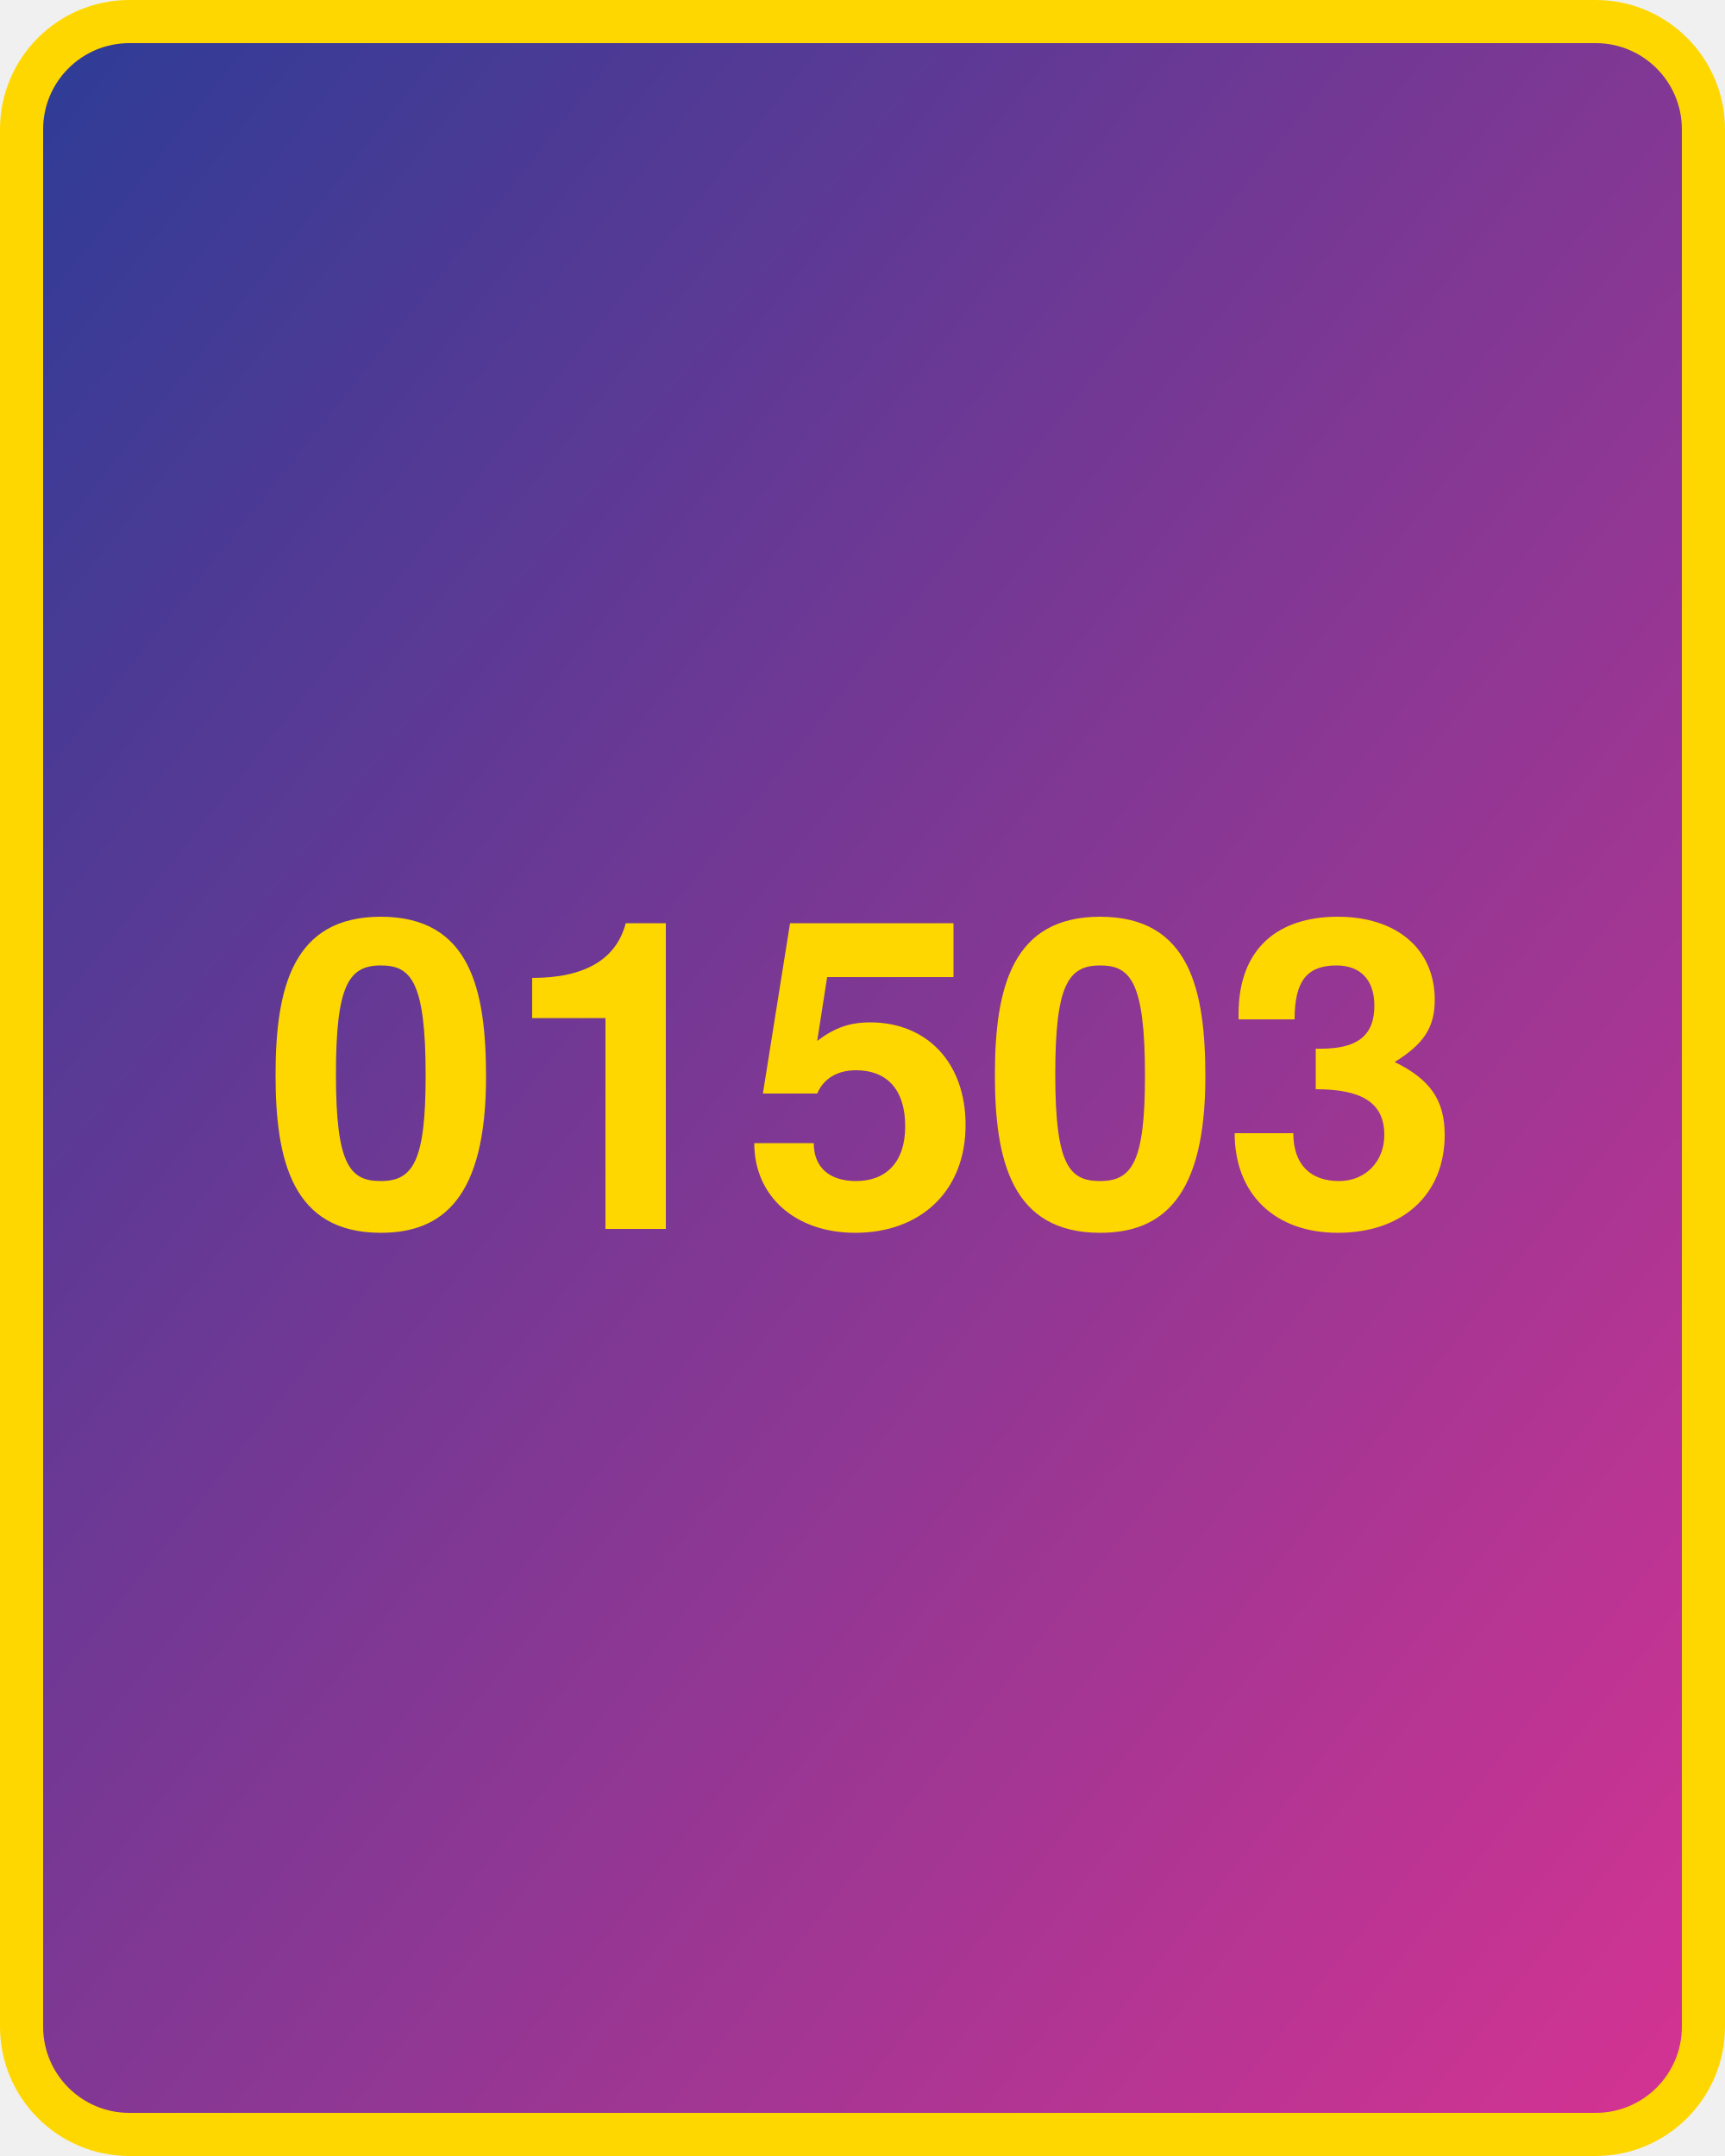
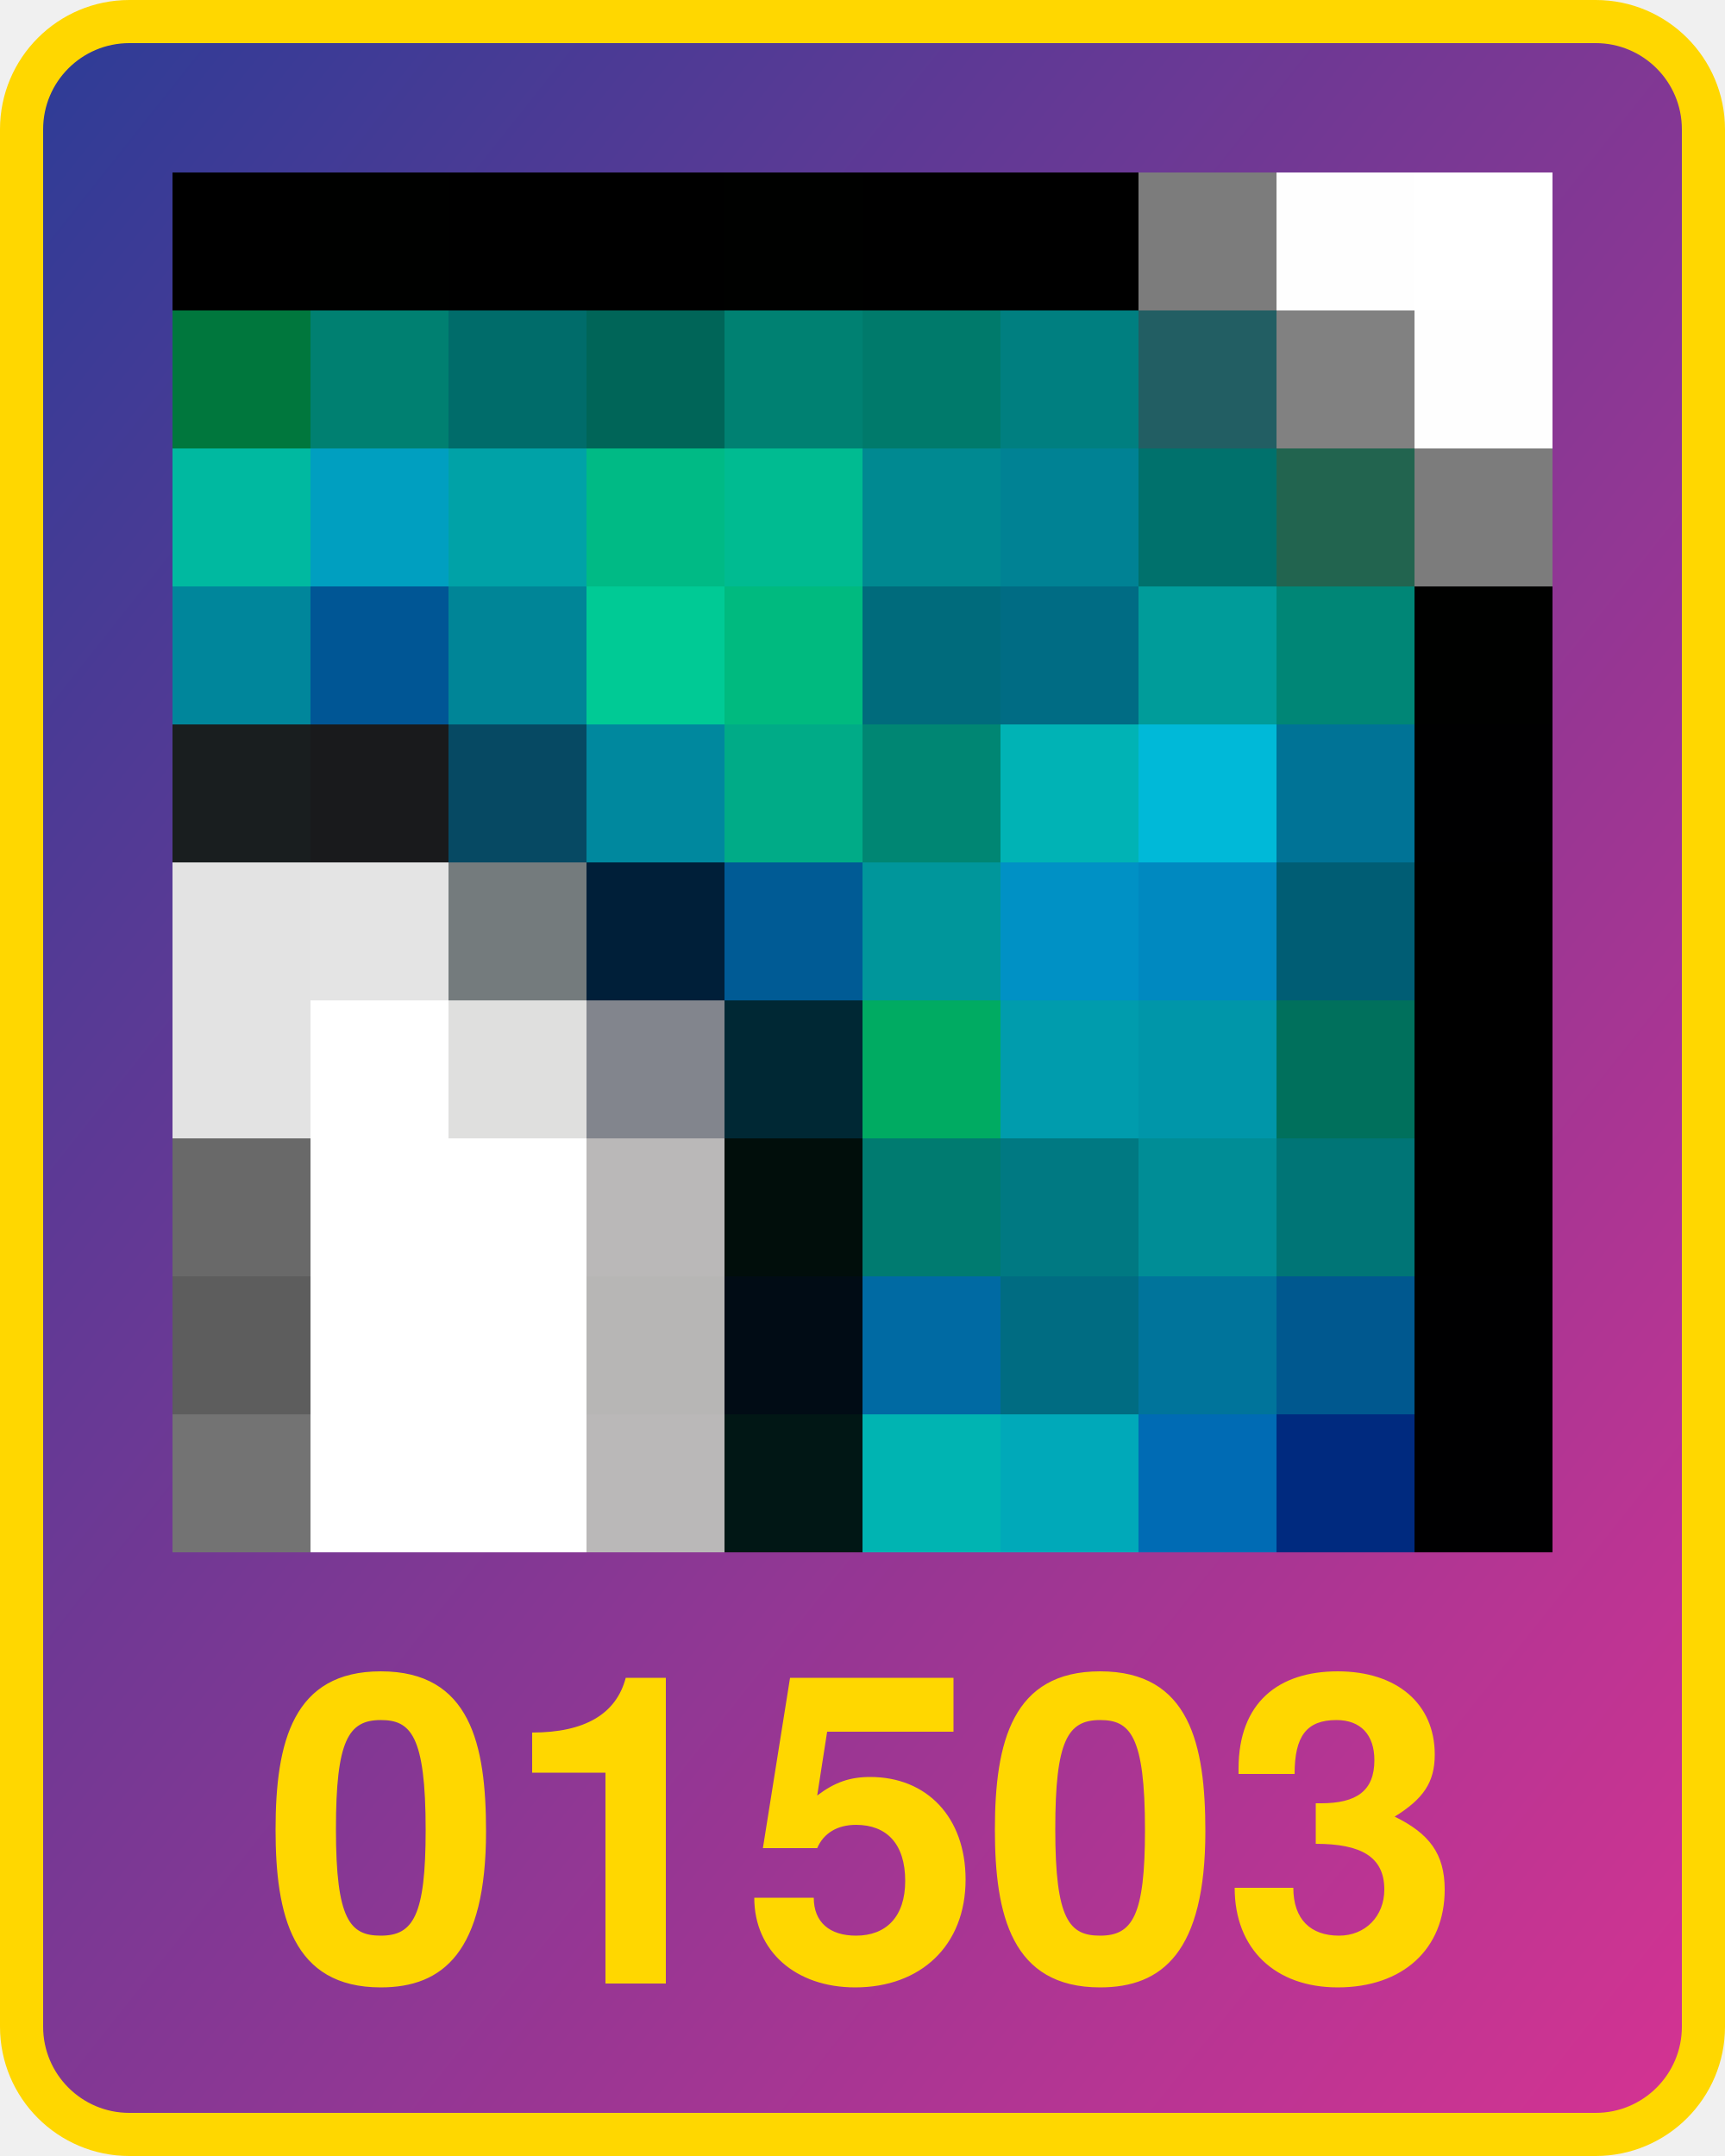
<svg xmlns="http://www.w3.org/2000/svg" width="800" height="1000" version="1.1">
  <defs>
    <linearGradient id="Gradient2" x1="0" x2="1" y1="0" y2="1">
      <stop offset="0%" stop-color="#2d3c96" />
      <stop offset="100%" stop-color="#d53392" />
    </linearGradient>
  </defs>
  <rect x="10" y="10" width="780" height="980" fill="url(#Gradient2)" rx="50" ry="50" stroke="#ffd700" stroke-width="20" />
-   <text x="400" y="570" width="780" text-anchor="middle" style="font: bold 200px 'Helvetica Neue'; fill: #ffd700">01503</text>
+   <text x="400" y="920" width="780" text-anchor="middle" style="font: bold 200px 'Helvetica Neue'; fill: #ffd700">01503</text>
+   <g transform="translate(80 80) scale(64)">
+     <rect x="0" y="0" width="1" height="1" fill="#000000" />
+     <rect x="1" y="0" width="1" height="1" fill="#000100" />
+     <rect x="2" y="0" width="1" height="1" fill="#000000" />
+     <rect x="3" y="0" width="1" height="1" fill="#000000" />
+     <rect x="4" y="0" width="1" height="1" fill="#000100" />
+     <rect x="5" y="0" width="1" height="1" fill="#000000" />
+     <rect x="6" y="0" width="1" height="1" fill="#000000" />
+     <rect x="7" y="0" width="1" height="1" fill="#7C7C7C" />
+     <rect x="8" y="0" width="1" height="1" fill="#FEFEFE" />
+     <rect x="9" y="0" width="1" height="1" fill="#FFFFFF" />
+     <rect x="0" y="1" width="1" height="1" fill="#00773D" />
+     <rect x="1" y="1" width="1" height="1" fill="#008071" />
+     <rect x="2" y="1" width="1" height="1" fill="#006C6A" />
+     <rect x="3" y="1" width="1" height="1" fill="#006558" />
+     <rect x="4" y="1" width="1" height="1" fill="#008172" />
+     <rect x="5" y="1" width="1" height="1" fill="#007A6B" />
+     <rect x="6" y="1" width="1" height="1" fill="#007F80" />
+     <rect x="7" y="1" width="1" height="1" fill="#225E63" />
+     <rect x="8" y="1" width="1" height="1" fill="#818181" />
+     <rect x="9" y="1" width="1" height="1" fill="#FEFEFE" />
+     <rect x="0" y="2" width="1" height="1" fill="#00B9A0" />
+     <rect x="1" y="2" width="1" height="1" fill="#009FC0" />
+     <rect x="2" y="2" width="1" height="1" fill="#00A2A7" />
+     <rect x="3" y="2" width="1" height="1" fill="#00BA85" />
+     <rect x="4" y="2" width="1" height="1" fill="#00BB91" />
+     <rect x="5" y="2" width="1" height="1" fill="#008991" />
+     <rect x="6" y="2" width="1" height="1" fill="#008294" />
+     <rect x="7" y="2" width="1" height="1" fill="#00716C" />
+     <rect x="8" y="2" width="1" height="1" fill="#22644F" />
+     <rect x="9" y="2" width="1" height="1" fill="#7C7C7C" />
+     <rect x="0" y="3" width="1" height="1" fill="#00869B" />
+     <rect x="1" y="3" width="1" height="1" fill="#005695" />
+     <rect x="2" y="3" width="1" height="1" fill="#008597" />
+     <rect x="3" y="3" width="1" height="1" fill="#00CA95" />
+     <rect x="4" y="3" width="1" height="1" fill="#00BA7F" />
+     <rect x="5" y="3" width="1" height="1" fill="#006B7C" />
+     <rect x="6" y="3" width="1" height="1" fill="#006C84" />
+     <rect x="7" y="3" width="1" height="1" fill="#009C9A" />
+     <rect x="8" y="3" width="1" height="1" fill="#008676" />
+     <rect x="9" y="3" width="1" height="1" fill="#000100" />
+     <rect x="0" y="4" width="1" height="1" fill="#191E1F" />
+     <rect x="1" y="4" width="1" height="1" fill="#191A1C" />
+     <rect x="2" y="4" width="1" height="1" fill="#064963" />
+     <rect x="3" y="4" width="1" height="1" fill="#00889E" />
+     <rect x="4" y="4" width="1" height="1" fill="#00AB87" />
+     <rect x="5" y="4" width="1" height="1" fill="#008673" />
+     <rect x="6" y="4" width="1" height="1" fill="#00B3B5" />
+     <rect x="7" y="4" width="1" height="1" fill="#00B9D8" />
+     <rect x="8" y="4" width="1" height="1" fill="#007396" />
+     <rect x="9" y="4" width="1" height="1" fill="#000001" />
+     <rect x="0" y="5" width="1" height="1" fill="#E3E3E3" />
+     <rect x="1" y="5" width="1" height="1" fill="#E4E4E4" />
+     <rect x="2" y="5" width="1" height="1" fill="#747B7D" />
+     <rect x="3" y="5" width="1" height="1" fill="#001F39" />
+     <rect x="4" y="5" width="1" height="1" fill="#005B95" />
+     <rect x="5" y="5" width="1" height="1" fill="#00969B" />
+     <rect x="6" y="5" width="1" height="1" fill="#0091C5" />
+     <rect x="7" y="5" width="1" height="1" fill="#0089C0" />
+     <rect x="8" y="5" width="1" height="1" fill="#005D74" />
+     <rect x="9" y="5" width="1" height="1" fill="#000000" />
+     <rect x="0" y="6" width="1" height="1" fill="#E3E3E3" />
+     <rect x="1" y="6" width="1" height="1" fill="#FFFFFF" />
+     <rect x="2" y="6" width="1" height="1" fill="#DFDFDE" />
+     <rect x="3" y="6" width="1" height="1" fill="#82858D" />
+     <rect x="4" y="6" width="1" height="1" fill="#002834" />
+     <rect x="5" y="6" width="1" height="1" fill="#00AB62" />
+     <rect x="6" y="6" width="1" height="1" fill="#009CAD" />
+     <rect x="7" y="6" width="1" height="1" fill="#0096A9" />
+     <rect x="8" y="6" width="1" height="1" fill="#00705C" />
+     <rect x="9" y="6" width="1" height="1" fill="#000000" />
+     <rect x="0" y="7" width="1" height="1" fill="#696969" />
+     <rect x="1" y="7" width="1" height="1" fill="#FFFFFF" />
+     <rect x="2" y="7" width="1" height="1" fill="#FFFFFF" />
+     <rect x="3" y="7" width="1" height="1" fill="#BAB8B8" />
+     <rect x="4" y="7" width="1" height="1" fill="#010E0B" />
+     <rect x="5" y="7" width="1" height="1" fill="#007B70" />
+     <rect x="6" y="7" width="1" height="1" fill="#007982" />
+     <rect x="7" y="7" width="1" height="1" fill="#008D96" />
+     <rect x="8" y="7" width="1" height="1" fill="#007576" />
+     <rect x="9" y="7" width="1" height="1" fill="#000000" />
+     <rect x="0" y="8" width="1" height="1" fill="#5D5D5D" />
+     <rect x="1" y="8" width="1" height="1" fill="#FFFFFF" />
+     <rect x="2" y="8" width="1" height="1" fill="#FFFFFF" />
+     <rect x="3" y="8" width="1" height="1" fill="#B7B6B5" />
+     <rect x="4" y="8" width="1" height="1" fill="#010C15" />
+     <rect x="5" y="8" width="1" height="1" fill="#006AA3" />
+     <rect x="6" y="8" width="1" height="1" fill="#006C82" />
+     <rect x="7" y="8" width="1" height="1" fill="#00749B" />
+     <rect x="8" y="8" width="1" height="1" fill="#00588F" />
+     <rect x="9" y="8" width="1" height="1" fill="#000001" />
+     <rect x="0" y="9" width="1" height="1" fill="#737373" />
+     <rect x="1" y="9" width="1" height="1" fill="#FFFFFF" />
+     <rect x="2" y="9" width="1" height="1" fill="#FFFFFF" />
+     <rect x="3" y="9" width="1" height="1" fill="#BAB8B8" />
+     <rect x="4" y="9" width="1" height="1" fill="#011715" />
+     <rect x="5" y="9" width="1" height="1" fill="#00B4B2" />
+     <rect x="6" y="9" width="1" height="1" fill="#00A9B9" />
+     <rect x="7" y="9" width="1" height="1" fill="#006BB4" />
+     <rect x="8" y="9" width="1" height="1" fill="#002A7F" />
+     <rect x="9" y="9" width="1" height="1" fill="#000001" />
+   </g>
</svg>
